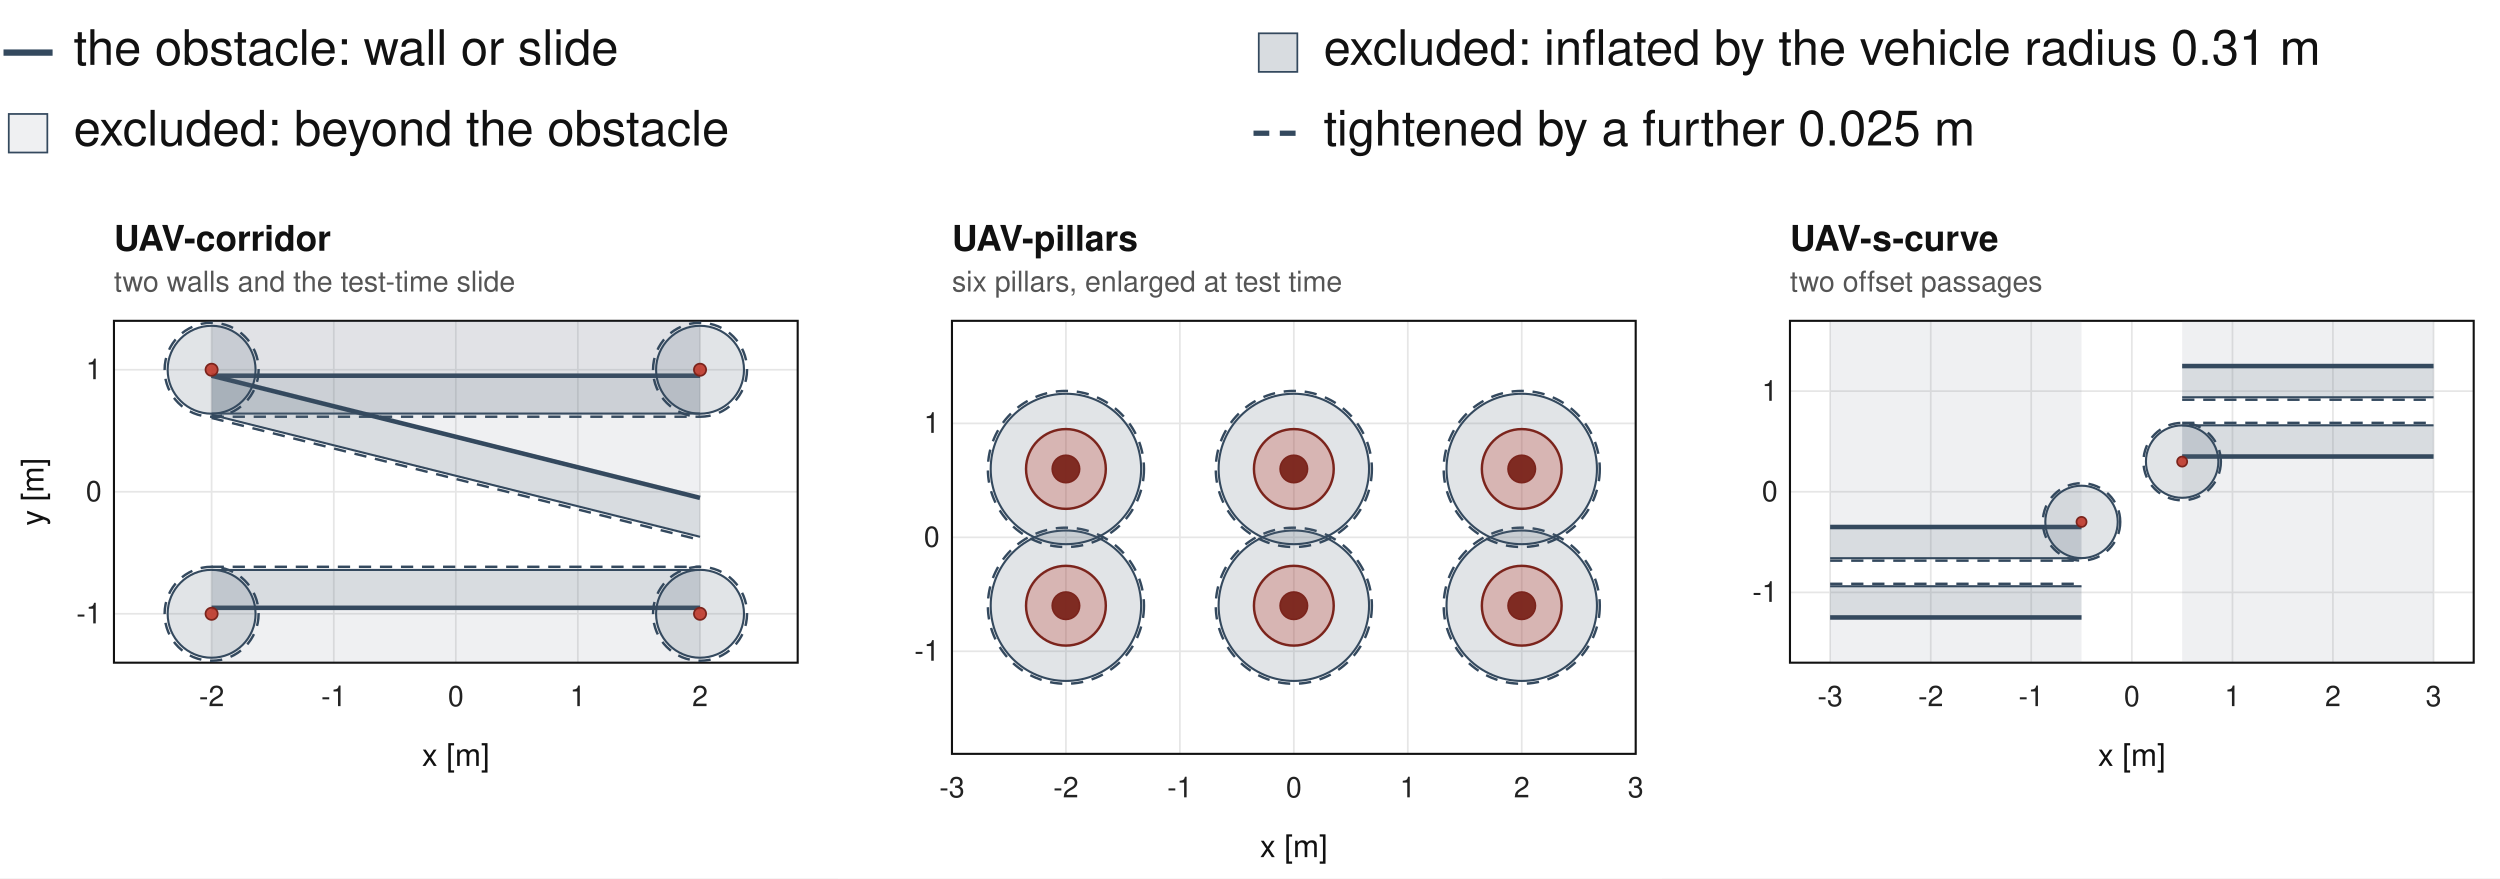
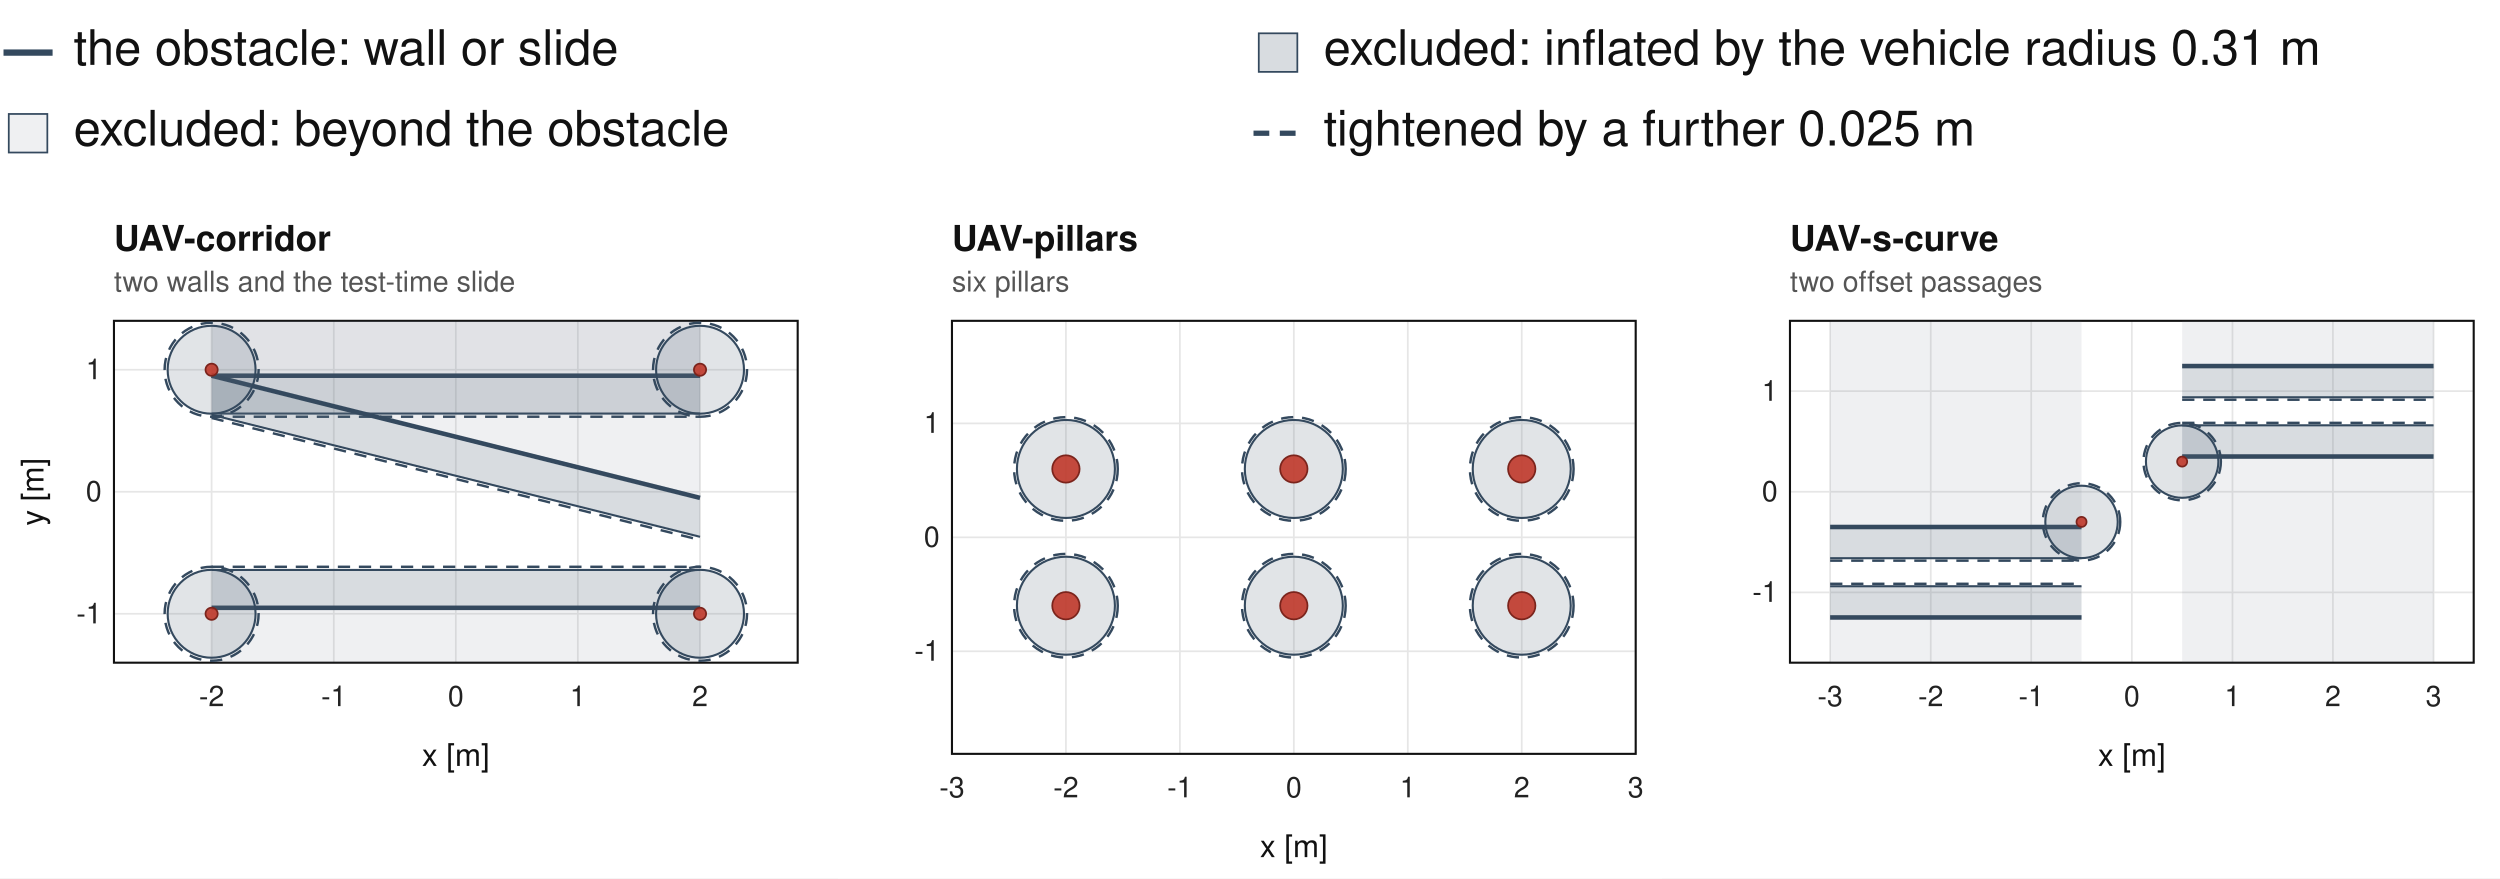
<svg xmlns="http://www.w3.org/2000/svg" width="1426" height="501" viewBox="0 0 1426 501">
  <rect x="0" y="0" width="1426" height="501" fill="#ffffff" />
  <g transform="translate(0,0)">
    <rect x="0" y="0" width="1426" height="104" fill="#ffffff" />
    <polyline points="2.0,30.0 30.0,30.0" fill="none" stroke="#34495e" stroke-width="3.6" />
    <text x="42.0" y="37.0" font-size="27.9" fill="#111" text-anchor="start" font-family="Helvetica,Arial,sans-serif">the obstacle: wall or slide</text>
    <rect x="718" y="19" width="22" height="22" fill="#5d6d7e" fill-opacity="0.24" stroke="#34495e" />
    <text x="755.0" y="37.0" font-size="27.9" fill="#111" text-anchor="start" font-family="Helvetica,Arial,sans-serif">excluded: inflated by the vehicle radius 0.31 m</text>
    <rect x="5" y="65" width="22" height="22" fill="#5d6d7e" fill-opacity="0.10" stroke="#34495e" />
    <text x="42.0" y="83.0" font-size="27.9" fill="#111" text-anchor="start" font-family="Helvetica,Arial,sans-serif">excluded: beyond the obstacle</text>
    <polyline points="715.0,76.0 743.0,76.0" fill="none" stroke="#34495e" stroke-width="3" stroke-dasharray="9,6" />
    <text x="755.0" y="83.0" font-size="27.9" fill="#111" text-anchor="start" font-family="Helvetica,Arial,sans-serif">tightened by a further 0.025 m</text>
  </g>
  <g transform="translate(0,112)">
    <rect x="0" y="0" width="470" height="337" fill="#ffffff" />
    <line x1="120.7" y1="71" x2="120.7" y2="266" stroke="#e6e6e6" stroke-width="1" />
    <text x="120.7" y="290.8" font-size="16.275" fill="#222" text-anchor="middle" font-family="Helvetica,Arial,sans-serif">-2</text>
    <line x1="190.4" y1="71" x2="190.4" y2="266" stroke="#e6e6e6" stroke-width="1" />
    <text x="190.4" y="290.8" font-size="16.275" fill="#222" text-anchor="middle" font-family="Helvetica,Arial,sans-serif">-1</text>
    <line x1="260.0" y1="71" x2="260.0" y2="266" stroke="#e6e6e6" stroke-width="1" />
    <text x="260.0" y="290.8" font-size="16.275" fill="#222" text-anchor="middle" font-family="Helvetica,Arial,sans-serif">0</text>
    <line x1="329.6" y1="71" x2="329.6" y2="266" stroke="#e6e6e6" stroke-width="1" />
    <text x="329.6" y="290.8" font-size="16.275" fill="#222" text-anchor="middle" font-family="Helvetica,Arial,sans-serif">1</text>
    <line x1="399.3" y1="71" x2="399.3" y2="266" stroke="#e6e6e6" stroke-width="1" />
    <text x="399.3" y="290.8" font-size="16.275" fill="#222" text-anchor="middle" font-family="Helvetica,Arial,sans-serif">2</text>
    <line x1="65" y1="238.1" x2="455" y2="238.1" stroke="#e6e6e6" stroke-width="1" />
    <text x="58" y="243.6" font-size="16.275" fill="#222" text-anchor="end" font-family="Helvetica,Arial,sans-serif">-1</text>
    <line x1="65" y1="168.5" x2="455" y2="168.5" stroke="#e6e6e6" stroke-width="1" />
    <text x="58" y="173.9" font-size="16.275" fill="#222" text-anchor="end" font-family="Helvetica,Arial,sans-serif">0</text>
    <line x1="65" y1="98.9" x2="455" y2="98.9" stroke="#e6e6e6" stroke-width="1" />
    <text x="58" y="104.3" font-size="16.275" fill="#222" text-anchor="end" font-family="Helvetica,Arial,sans-serif">1</text>
    <rect x="65" y="71" width="390" height="195" fill="none" stroke="#111" stroke-width="1.2" />
    <text x="260.0" y="324.9" font-size="17.825" fill="#111" text-anchor="middle" font-family="Helvetica,Arial,sans-serif">x [m]</text>
    <text x="24.8" y="168.5" font-size="17.825" fill="#111" text-anchor="middle" font-family="Helvetica,Arial,sans-serif" transform="rotate(-90 24.8 168.5)">y [m]</text>
    <text x="65" y="31.0" font-size="20.15" font-weight="bold" fill="#111" font-family="Helvetica,Arial,sans-serif">UAV-corridor</text>
    <text x="65" y="54.25" font-size="16.275" fill="#555" font-family="Helvetica,Arial,sans-serif">two walls and the test-time slide</text>
-     <clipPath id="c53388624">
+     <clipPath id="c66828704">
      <rect x="65" y="71" width="390" height="195" />
    </clipPath>
-     <g clip-path="url(#c53388624)">
+     <g clip-path="url(#c66828704)">
      <polygon points="120.7,266.0 399.3,266.0 399.3,234.7 120.7,234.7" fill="#5d6d7e" fill-opacity="0.1" stroke="none" stroke-width="0.0" />
      <polygon points="399.3,234.7 399.3,213.1 120.7,213.1 120.7,234.7" fill="#5d6d7e" fill-opacity="0.24" stroke="none" stroke-width="0.0" />
      <polyline points="120.7,234.7 399.3,234.7" fill="none" stroke="#34495e" stroke-width="2.6" stroke-opacity="1.0" />
      <polyline points="120.7,213.1 399.3,213.1" fill="none" stroke="#34495e" stroke-width="1.2" stroke-opacity="1.0" />
      <polyline points="120.7,211.3 399.3,211.3" fill="none" stroke="#34495e" stroke-width="1.4" stroke-opacity="1.0" stroke-dasharray="7,5" />
      <polygon points="399.3,102.3 399.3,71.0 120.7,71.0 120.7,102.3" fill="#5d6d7e" fill-opacity="0.1" stroke="none" stroke-width="0.0" />
      <polygon points="399.3,123.9 399.3,102.3 120.7,102.3 120.7,123.9" fill="#5d6d7e" fill-opacity="0.24" stroke="none" stroke-width="0.0" />
      <polyline points="120.7,102.3 399.3,102.3" fill="none" stroke="#34495e" stroke-width="2.6" stroke-opacity="1.0" />
      <polyline points="120.7,123.9 399.3,123.9" fill="none" stroke="#34495e" stroke-width="1.2" stroke-opacity="1.0" />
      <polyline points="120.7,125.7 399.3,125.7" fill="none" stroke="#34495e" stroke-width="1.4" stroke-opacity="1.0" stroke-dasharray="7,5" />
      <polygon points="399.3,172.0 399.3,71.0 120.7,71.0 120.7,102.3" fill="#5d6d7e" fill-opacity="0.1" stroke="none" stroke-width="0.0" />
      <polygon points="399.3,194.2 399.3,172.0 120.7,102.3 120.7,124.6" fill="#5d6d7e" fill-opacity="0.24" stroke="none" stroke-width="0.0" />
      <polyline points="120.7,102.3 399.3,172.0" fill="none" stroke="#34495e" stroke-width="2.6" stroke-opacity="1.0" />
      <polyline points="120.7,124.6 399.3,194.2" fill="none" stroke="#34495e" stroke-width="1.2" stroke-opacity="1.0" />
      <polyline points="120.7,126.4 399.3,196.0" fill="none" stroke="#34495e" stroke-width="1.4" stroke-opacity="1.0" stroke-dasharray="7,5" />
      <circle cx="120.7" cy="238.1" r="25.07" fill="#5d6d7e" fill-opacity="0.18" stroke="#34495e" stroke-width="1.2" />
      <circle cx="120.7" cy="238.1" r="26.81" fill="none" fill-opacity="1.0" stroke="#34495e" stroke-width="1.4" stroke-dasharray="7,5" />
      <circle cx="120.7" cy="238.1" r="3.48" fill="#c0392b" fill-opacity="0.9" stroke="#7b241c" stroke-width="1.0" />
      <circle cx="399.3" cy="238.1" r="25.07" fill="#5d6d7e" fill-opacity="0.18" stroke="#34495e" stroke-width="1.2" />
      <circle cx="399.3" cy="238.1" r="26.81" fill="none" fill-opacity="1.0" stroke="#34495e" stroke-width="1.4" stroke-dasharray="7,5" />
      <circle cx="399.3" cy="238.1" r="3.48" fill="#c0392b" fill-opacity="0.9" stroke="#7b241c" stroke-width="1.0" />
      <circle cx="120.7" cy="98.9" r="25.07" fill="#5d6d7e" fill-opacity="0.18" stroke="#34495e" stroke-width="1.2" />
      <circle cx="120.7" cy="98.9" r="26.81" fill="none" fill-opacity="1.0" stroke="#34495e" stroke-width="1.4" stroke-dasharray="7,5" />
      <circle cx="120.7" cy="98.9" r="3.48" fill="#c0392b" fill-opacity="0.9" stroke="#7b241c" stroke-width="1.0" />
      <circle cx="399.3" cy="98.9" r="25.07" fill="#5d6d7e" fill-opacity="0.18" stroke="#34495e" stroke-width="1.2" />
      <circle cx="399.3" cy="98.9" r="26.81" fill="none" fill-opacity="1.0" stroke="#34495e" stroke-width="1.4" stroke-dasharray="7,5" />
      <circle cx="399.3" cy="98.9" r="3.48" fill="#c0392b" fill-opacity="0.9" stroke="#7b241c" stroke-width="1.0" />
    </g>
  </g>
  <g transform="translate(478,112)">
    <rect x="0" y="0" width="470" height="389" fill="#ffffff" />
    <line x1="65.0" y1="71" x2="65.0" y2="318" stroke="#e6e6e6" stroke-width="1" />
    <text x="65.0" y="342.8" font-size="16.275" fill="#222" text-anchor="middle" font-family="Helvetica,Arial,sans-serif">-3</text>
    <line x1="130.0" y1="71" x2="130.0" y2="318" stroke="#e6e6e6" stroke-width="1" />
    <text x="130.0" y="342.8" font-size="16.275" fill="#222" text-anchor="middle" font-family="Helvetica,Arial,sans-serif">-2</text>
    <line x1="195.0" y1="71" x2="195.0" y2="318" stroke="#e6e6e6" stroke-width="1" />
    <text x="195.0" y="342.8" font-size="16.275" fill="#222" text-anchor="middle" font-family="Helvetica,Arial,sans-serif">-1</text>
    <line x1="260.0" y1="71" x2="260.0" y2="318" stroke="#e6e6e6" stroke-width="1" />
    <text x="260.0" y="342.8" font-size="16.275" fill="#222" text-anchor="middle" font-family="Helvetica,Arial,sans-serif">0</text>
    <line x1="325.0" y1="71" x2="325.0" y2="318" stroke="#e6e6e6" stroke-width="1" />
    <text x="325.0" y="342.8" font-size="16.275" fill="#222" text-anchor="middle" font-family="Helvetica,Arial,sans-serif">1</text>
    <line x1="390.0" y1="71" x2="390.0" y2="318" stroke="#e6e6e6" stroke-width="1" />
    <text x="390.0" y="342.8" font-size="16.275" fill="#222" text-anchor="middle" font-family="Helvetica,Arial,sans-serif">2</text>
    <line x1="455.0" y1="71" x2="455.0" y2="318" stroke="#e6e6e6" stroke-width="1" />
    <text x="455.0" y="342.8" font-size="16.275" fill="#222" text-anchor="middle" font-family="Helvetica,Arial,sans-serif">3</text>
    <line x1="65" y1="259.5" x2="455" y2="259.5" stroke="#e6e6e6" stroke-width="1" />
    <text x="58" y="264.9" font-size="16.275" fill="#222" text-anchor="end" font-family="Helvetica,Arial,sans-serif">-1</text>
    <line x1="65" y1="194.5" x2="455" y2="194.5" stroke="#e6e6e6" stroke-width="1" />
    <text x="58" y="199.9" font-size="16.275" fill="#222" text-anchor="end" font-family="Helvetica,Arial,sans-serif">0</text>
    <line x1="65" y1="129.5" x2="455" y2="129.5" stroke="#e6e6e6" stroke-width="1" />
    <text x="58" y="134.9" font-size="16.275" fill="#222" text-anchor="end" font-family="Helvetica,Arial,sans-serif">1</text>
    <rect x="65" y="71" width="390" height="247" fill="none" stroke="#111" stroke-width="1.2" />
    <text x="260.0" y="376.9" font-size="17.825" fill="#111" text-anchor="middle" font-family="Helvetica,Arial,sans-serif">x [m]</text>
    <text x="24.8" y="194.5" font-size="17.825" fill="#111" text-anchor="middle" font-family="Helvetica,Arial,sans-serif" transform="rotate(-90 24.8 194.5)" />
    <text x="65" y="31.0" font-size="20.15" font-weight="bold" fill="#111" font-family="Helvetica,Arial,sans-serif">UAV-pillars</text>
-     <text x="65" y="54.25" font-size="16.275" fill="#555" font-family="Helvetica,Arial,sans-serif">six pillars, enlarged at test time</text>
-     <clipPath id="c53388816">
+     <text x="65" y="54.25" font-size="16.275" fill="#555" font-family="Helvetica,Arial,sans-serif">six pillars</text>
+     <clipPath id="c65351696">
      <rect x="65" y="71" width="390" height="247" />
    </clipPath>
-     <g clip-path="url(#c53388816)">
-       <circle cx="130.0" cy="233.5" r="42.90" fill="#5d6d7e" fill-opacity="0.18" stroke="#34495e" stroke-width="1.2" />
-       <circle cx="130.0" cy="233.5" r="44.52" fill="none" fill-opacity="1.0" stroke="#34495e" stroke-width="1.4" stroke-dasharray="7,5" />
-       <circle cx="130.0" cy="233.5" r="22.75" fill="#c0392b" fill-opacity="0.28" stroke="#7b241c" stroke-width="1.4" />
-       <circle cx="130.0" cy="233.5" r="7.80" fill="#7b241c" fill-opacity="0.95" stroke="#7b241c" stroke-width="1.0" />
-       <circle cx="130.0" cy="155.5" r="42.90" fill="#5d6d7e" fill-opacity="0.18" stroke="#34495e" stroke-width="1.2" />
-       <circle cx="130.0" cy="155.5" r="44.52" fill="none" fill-opacity="1.0" stroke="#34495e" stroke-width="1.4" stroke-dasharray="7,5" />
-       <circle cx="130.0" cy="155.5" r="22.75" fill="#c0392b" fill-opacity="0.28" stroke="#7b241c" stroke-width="1.4" />
-       <circle cx="130.0" cy="155.5" r="7.80" fill="#7b241c" fill-opacity="0.95" stroke="#7b241c" stroke-width="1.0" />
-       <circle cx="260.0" cy="233.5" r="42.90" fill="#5d6d7e" fill-opacity="0.18" stroke="#34495e" stroke-width="1.2" />
-       <circle cx="260.0" cy="233.5" r="44.52" fill="none" fill-opacity="1.0" stroke="#34495e" stroke-width="1.4" stroke-dasharray="7,5" />
-       <circle cx="260.0" cy="233.5" r="22.75" fill="#c0392b" fill-opacity="0.28" stroke="#7b241c" stroke-width="1.4" />
-       <circle cx="260.0" cy="233.5" r="7.80" fill="#7b241c" fill-opacity="0.95" stroke="#7b241c" stroke-width="1.0" />
-       <circle cx="260.0" cy="155.5" r="42.90" fill="#5d6d7e" fill-opacity="0.18" stroke="#34495e" stroke-width="1.2" />
-       <circle cx="260.0" cy="155.5" r="44.52" fill="none" fill-opacity="1.0" stroke="#34495e" stroke-width="1.4" stroke-dasharray="7,5" />
-       <circle cx="260.0" cy="155.5" r="22.75" fill="#c0392b" fill-opacity="0.28" stroke="#7b241c" stroke-width="1.4" />
-       <circle cx="260.0" cy="155.5" r="7.80" fill="#7b241c" fill-opacity="0.95" stroke="#7b241c" stroke-width="1.0" />
-       <circle cx="390.0" cy="233.5" r="42.90" fill="#5d6d7e" fill-opacity="0.18" stroke="#34495e" stroke-width="1.2" />
-       <circle cx="390.0" cy="233.5" r="44.52" fill="none" fill-opacity="1.0" stroke="#34495e" stroke-width="1.4" stroke-dasharray="7,5" />
-       <circle cx="390.0" cy="233.5" r="22.75" fill="#c0392b" fill-opacity="0.28" stroke="#7b241c" stroke-width="1.4" />
-       <circle cx="390.0" cy="233.5" r="7.80" fill="#7b241c" fill-opacity="0.95" stroke="#7b241c" stroke-width="1.0" />
-       <circle cx="390.0" cy="155.5" r="42.90" fill="#5d6d7e" fill-opacity="0.18" stroke="#34495e" stroke-width="1.2" />
-       <circle cx="390.0" cy="155.5" r="44.52" fill="none" fill-opacity="1.0" stroke="#34495e" stroke-width="1.4" stroke-dasharray="7,5" />
-       <circle cx="390.0" cy="155.5" r="22.75" fill="#c0392b" fill-opacity="0.28" stroke="#7b241c" stroke-width="1.4" />
-       <circle cx="390.0" cy="155.5" r="7.80" fill="#7b241c" fill-opacity="0.95" stroke="#7b241c" stroke-width="1.0" />
+     <g clip-path="url(#c65351696)">
+       <circle cx="130.0" cy="233.5" r="27.95" fill="#5d6d7e" fill-opacity="0.18" stroke="#34495e" stroke-width="1.2" />
+       <circle cx="130.0" cy="233.5" r="29.57" fill="none" fill-opacity="1.0" stroke="#34495e" stroke-width="1.4" stroke-dasharray="7,5" />
+       <circle cx="130.0" cy="233.5" r="7.80" fill="#c0392b" fill-opacity="0.9" stroke="#7b241c" stroke-width="1.0" />
+       <circle cx="130.0" cy="155.5" r="27.95" fill="#5d6d7e" fill-opacity="0.18" stroke="#34495e" stroke-width="1.2" />
+       <circle cx="130.0" cy="155.5" r="29.57" fill="none" fill-opacity="1.0" stroke="#34495e" stroke-width="1.4" stroke-dasharray="7,5" />
+       <circle cx="130.0" cy="155.5" r="7.80" fill="#c0392b" fill-opacity="0.9" stroke="#7b241c" stroke-width="1.0" />
+       <circle cx="260.0" cy="233.5" r="27.95" fill="#5d6d7e" fill-opacity="0.18" stroke="#34495e" stroke-width="1.2" />
+       <circle cx="260.0" cy="233.5" r="29.57" fill="none" fill-opacity="1.0" stroke="#34495e" stroke-width="1.4" stroke-dasharray="7,5" />
+       <circle cx="260.0" cy="233.5" r="7.80" fill="#c0392b" fill-opacity="0.9" stroke="#7b241c" stroke-width="1.0" />
+       <circle cx="260.0" cy="155.5" r="27.95" fill="#5d6d7e" fill-opacity="0.18" stroke="#34495e" stroke-width="1.2" />
+       <circle cx="260.0" cy="155.5" r="29.57" fill="none" fill-opacity="1.0" stroke="#34495e" stroke-width="1.4" stroke-dasharray="7,5" />
+       <circle cx="260.0" cy="155.5" r="7.80" fill="#c0392b" fill-opacity="0.9" stroke="#7b241c" stroke-width="1.0" />
+       <circle cx="390.0" cy="233.5" r="27.95" fill="#5d6d7e" fill-opacity="0.18" stroke="#34495e" stroke-width="1.2" />
+       <circle cx="390.0" cy="233.5" r="29.57" fill="none" fill-opacity="1.0" stroke="#34495e" stroke-width="1.4" stroke-dasharray="7,5" />
+       <circle cx="390.0" cy="233.5" r="7.80" fill="#c0392b" fill-opacity="0.9" stroke="#7b241c" stroke-width="1.0" />
+       <circle cx="390.0" cy="155.5" r="27.95" fill="#5d6d7e" fill-opacity="0.18" stroke="#34495e" stroke-width="1.2" />
+       <circle cx="390.0" cy="155.5" r="29.57" fill="none" fill-opacity="1.0" stroke="#34495e" stroke-width="1.4" stroke-dasharray="7,5" />
+       <circle cx="390.0" cy="155.5" r="7.80" fill="#c0392b" fill-opacity="0.9" stroke="#7b241c" stroke-width="1.0" />
    </g>
  </g>
  <g transform="translate(956,112)">
    <rect x="0" y="0" width="470" height="337" fill="#ffffff" />
    <line x1="87.9" y1="71" x2="87.9" y2="266" stroke="#e6e6e6" stroke-width="1" />
    <text x="87.9" y="290.8" font-size="16.275" fill="#222" text-anchor="middle" font-family="Helvetica,Arial,sans-serif">-3</text>
    <line x1="145.3" y1="71" x2="145.3" y2="266" stroke="#e6e6e6" stroke-width="1" />
    <text x="145.3" y="290.8" font-size="16.275" fill="#222" text-anchor="middle" font-family="Helvetica,Arial,sans-serif">-2</text>
    <line x1="202.6" y1="71" x2="202.6" y2="266" stroke="#e6e6e6" stroke-width="1" />
    <text x="202.6" y="290.8" font-size="16.275" fill="#222" text-anchor="middle" font-family="Helvetica,Arial,sans-serif">-1</text>
    <line x1="260.0" y1="71" x2="260.0" y2="266" stroke="#e6e6e6" stroke-width="1" />
    <text x="260.0" y="290.8" font-size="16.275" fill="#222" text-anchor="middle" font-family="Helvetica,Arial,sans-serif">0</text>
    <line x1="317.4" y1="71" x2="317.4" y2="266" stroke="#e6e6e6" stroke-width="1" />
    <text x="317.4" y="290.8" font-size="16.275" fill="#222" text-anchor="middle" font-family="Helvetica,Arial,sans-serif">1</text>
    <line x1="374.7" y1="71" x2="374.7" y2="266" stroke="#e6e6e6" stroke-width="1" />
    <text x="374.7" y="290.8" font-size="16.275" fill="#222" text-anchor="middle" font-family="Helvetica,Arial,sans-serif">2</text>
    <line x1="432.1" y1="71" x2="432.1" y2="266" stroke="#e6e6e6" stroke-width="1" />
    <text x="432.1" y="290.8" font-size="16.275" fill="#222" text-anchor="middle" font-family="Helvetica,Arial,sans-serif">3</text>
    <line x1="65" y1="225.9" x2="455" y2="225.9" stroke="#e6e6e6" stroke-width="1" />
    <text x="58" y="231.3" font-size="16.275" fill="#222" text-anchor="end" font-family="Helvetica,Arial,sans-serif">-1</text>
    <line x1="65" y1="168.5" x2="455" y2="168.5" stroke="#e6e6e6" stroke-width="1" />
    <text x="58" y="173.9" font-size="16.275" fill="#222" text-anchor="end" font-family="Helvetica,Arial,sans-serif">0</text>
    <line x1="65" y1="111.1" x2="455" y2="111.1" stroke="#e6e6e6" stroke-width="1" />
    <text x="58" y="116.6" font-size="16.275" fill="#222" text-anchor="end" font-family="Helvetica,Arial,sans-serif">1</text>
    <rect x="65" y="71" width="390" height="195" fill="none" stroke="#111" stroke-width="1.2" />
    <text x="260.0" y="324.9" font-size="17.825" fill="#111" text-anchor="middle" font-family="Helvetica,Arial,sans-serif">x [m]</text>
    <text x="24.8" y="168.5" font-size="17.825" fill="#111" text-anchor="middle" font-family="Helvetica,Arial,sans-serif" transform="rotate(-90 24.8 168.5)" />
    <text x="65" y="31.0" font-size="20.15" font-weight="bold" fill="#111" font-family="Helvetica,Arial,sans-serif">UAV-s-curve</text>
    <text x="65" y="54.25" font-size="16.275" fill="#555" font-family="Helvetica,Arial,sans-serif">two offset passages</text>
-     <clipPath id="c53389392">
+     <clipPath id="c65352016">
      <rect x="65" y="71" width="390" height="195" />
    </clipPath>
-     <g clip-path="url(#c53389392)">
+     <g clip-path="url(#c65352016)">
      <polygon points="231.3,188.6 231.3,71.0 87.9,71.0 87.9,188.6" fill="#5d6d7e" fill-opacity="0.1" stroke="none" stroke-width="0.0" />
      <polygon points="231.3,206.4 231.3,188.6 87.9,188.6 87.9,206.4" fill="#5d6d7e" fill-opacity="0.24" stroke="none" stroke-width="0.0" />
      <polyline points="87.9,188.6 231.3,188.6" fill="none" stroke="#34495e" stroke-width="2.6" stroke-opacity="1.0" />
      <polyline points="87.9,206.4 231.3,206.4" fill="none" stroke="#34495e" stroke-width="1.2" stroke-opacity="1.0" />
      <polyline points="87.9,207.8 231.3,207.8" fill="none" stroke="#34495e" stroke-width="1.4" stroke-opacity="1.0" stroke-dasharray="7,5" />
      <polygon points="87.9,266.0 231.3,266.0 231.3,240.2 87.9,240.2" fill="#5d6d7e" fill-opacity="0.1" stroke="none" stroke-width="0.0" />
      <polygon points="231.3,240.2 231.3,222.4 87.9,222.4 87.9,240.2" fill="#5d6d7e" fill-opacity="0.24" stroke="none" stroke-width="0.0" />
      <polyline points="87.9,240.2 231.3,240.2" fill="none" stroke="#34495e" stroke-width="2.6" stroke-opacity="1.0" />
      <polyline points="87.9,222.4 231.3,222.4" fill="none" stroke="#34495e" stroke-width="1.2" stroke-opacity="1.0" />
      <polyline points="87.9,221.0 231.3,221.0" fill="none" stroke="#34495e" stroke-width="1.4" stroke-opacity="1.0" stroke-dasharray="7,5" />
      <polygon points="288.7,266.0 432.1,266.0 432.1,148.4 288.7,148.4" fill="#5d6d7e" fill-opacity="0.1" stroke="none" stroke-width="0.0" />
      <polygon points="432.1,148.4 432.1,130.6 288.7,130.6 288.7,148.4" fill="#5d6d7e" fill-opacity="0.24" stroke="none" stroke-width="0.0" />
      <polyline points="288.7,148.4 432.1,148.4" fill="none" stroke="#34495e" stroke-width="2.6" stroke-opacity="1.0" />
      <polyline points="288.7,130.6 432.1,130.6" fill="none" stroke="#34495e" stroke-width="1.2" stroke-opacity="1.0" />
      <polyline points="288.7,129.2 432.1,129.2" fill="none" stroke="#34495e" stroke-width="1.4" stroke-opacity="1.0" stroke-dasharray="7,5" />
      <polygon points="432.1,96.8 432.1,71.0 288.7,71.0 288.7,96.8" fill="#5d6d7e" fill-opacity="0.1" stroke="none" stroke-width="0.0" />
      <polygon points="432.1,114.6 432.1,96.8 288.7,96.8 288.7,114.6" fill="#5d6d7e" fill-opacity="0.24" stroke="none" stroke-width="0.0" />
      <polyline points="288.7,96.8 432.1,96.8" fill="none" stroke="#34495e" stroke-width="2.6" stroke-opacity="1.0" />
      <polyline points="288.7,114.6 432.1,114.6" fill="none" stroke="#34495e" stroke-width="1.2" stroke-opacity="1.0" />
      <polyline points="288.7,116.0 432.1,116.0" fill="none" stroke="#34495e" stroke-width="1.4" stroke-opacity="1.0" stroke-dasharray="7,5" />
      <circle cx="231.3" cy="185.7" r="20.65" fill="#5d6d7e" fill-opacity="0.18" stroke="#34495e" stroke-width="1.2" />
      <circle cx="231.3" cy="185.7" r="22.08" fill="none" fill-opacity="1.0" stroke="#34495e" stroke-width="1.4" stroke-dasharray="7,5" />
      <circle cx="231.3" cy="185.7" r="2.87" fill="#c0392b" fill-opacity="0.9" stroke="#7b241c" stroke-width="1.0" />
      <circle cx="288.7" cy="151.3" r="20.65" fill="#5d6d7e" fill-opacity="0.18" stroke="#34495e" stroke-width="1.2" />
      <circle cx="288.7" cy="151.3" r="22.08" fill="none" fill-opacity="1.0" stroke="#34495e" stroke-width="1.4" stroke-dasharray="7,5" />
      <circle cx="288.7" cy="151.3" r="2.87" fill="#c0392b" fill-opacity="0.9" stroke="#7b241c" stroke-width="1.0" />
    </g>
  </g>
</svg>
